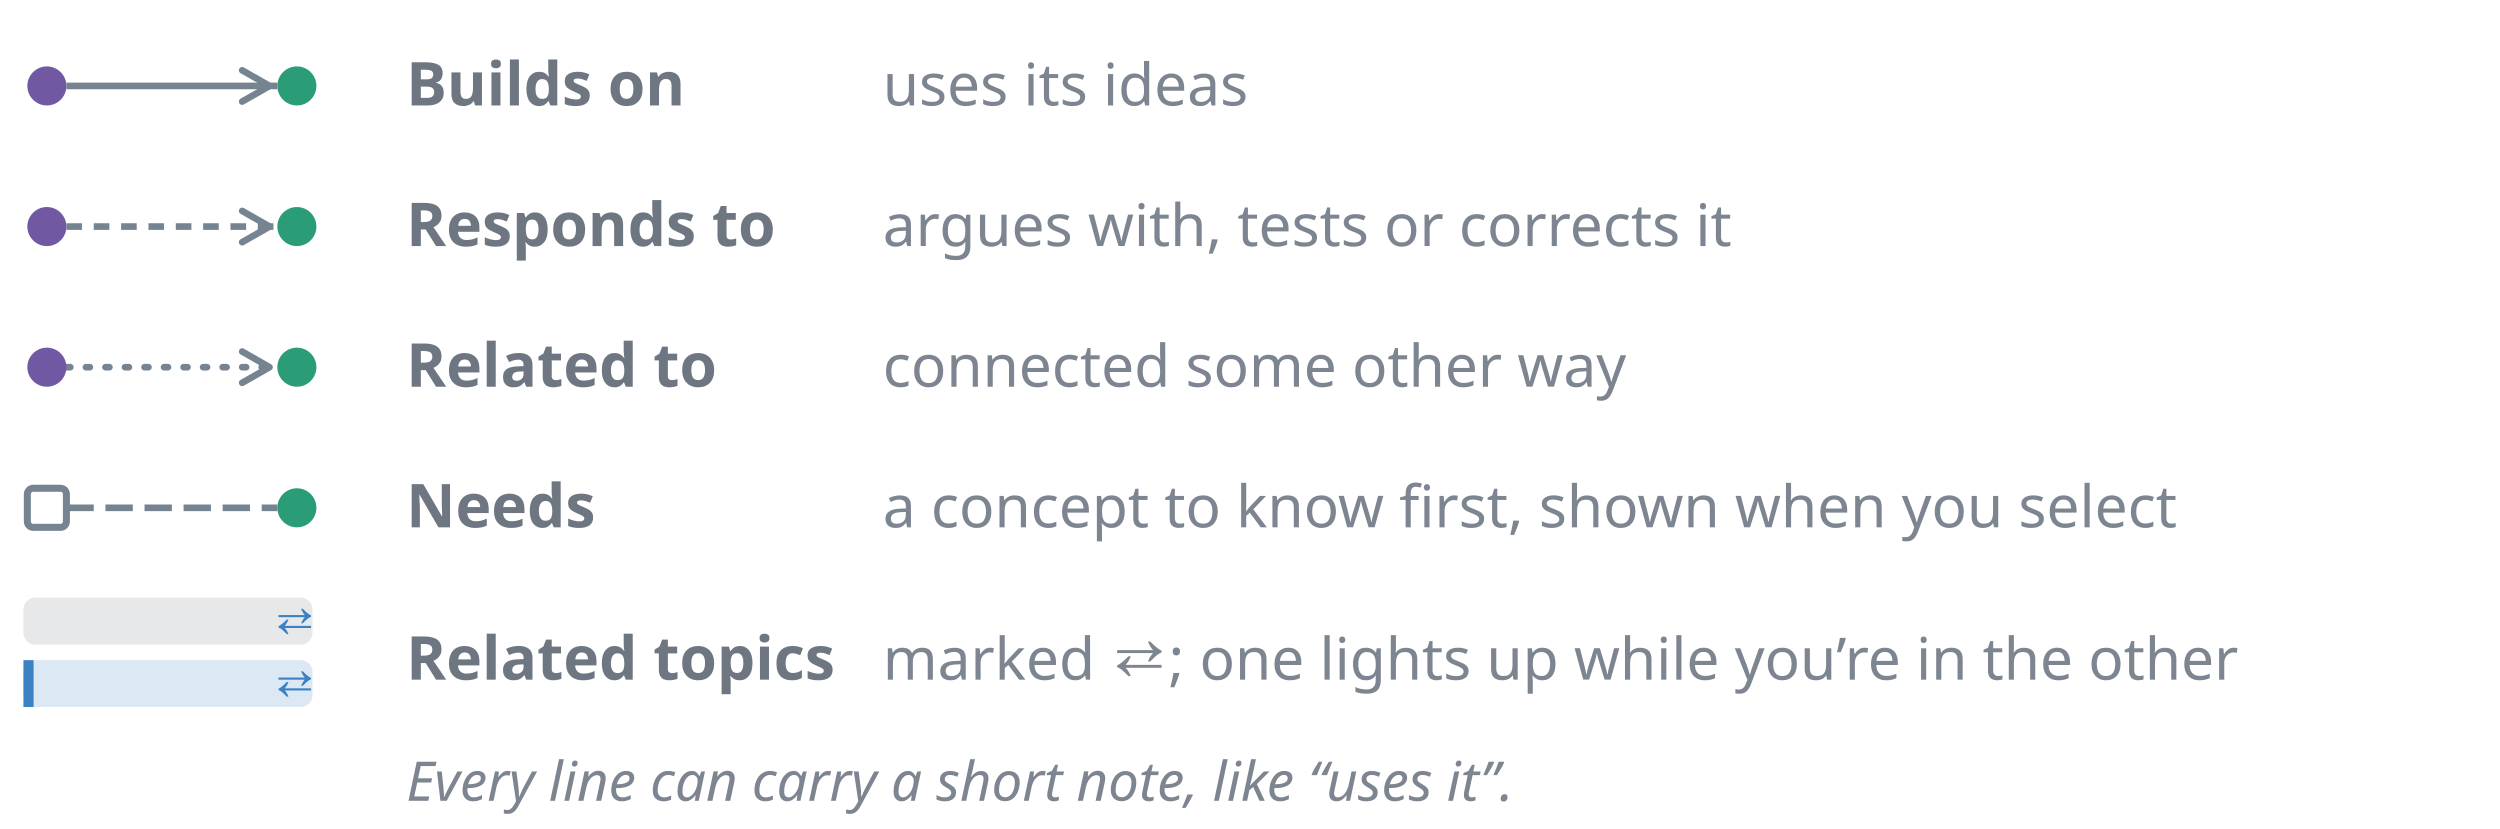
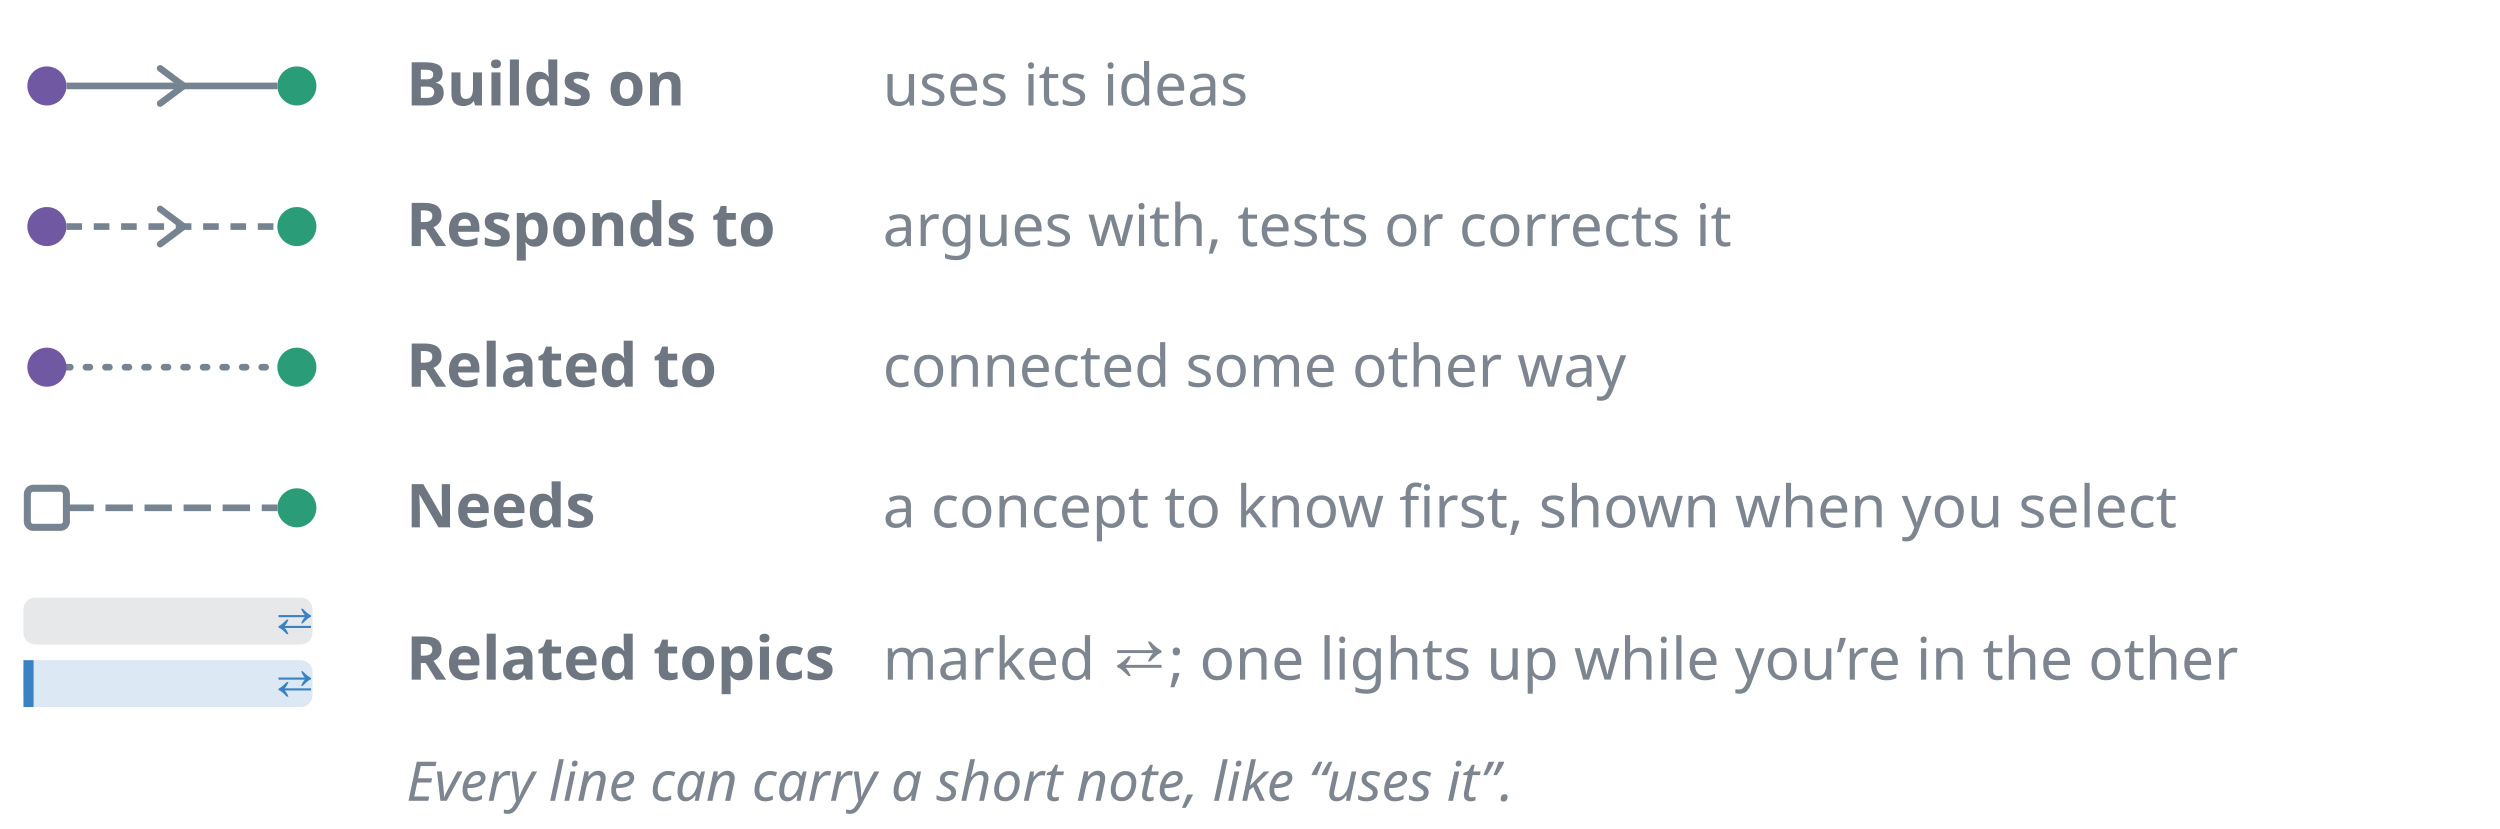
<svg xmlns="http://www.w3.org/2000/svg" width="640" height="212" viewBox="0 0 640 212" role="img" aria-label="Builds on: a solid line, it uses the other paper's ideas; arrows point to the later paper. Responds to: a dashed line, it argues with, tests or corrects it. Related to: a dotted line, connected some other way. Needs: long dashes from a square, a concept to know first, shown when you select the paper. Related topics: marked with a two-way arrow, and one lights up while you are in the other. Every line can carry a short note.">
  <style>
    .t{font:600 15.5px -apple-system,BlinkMacSystemFont,"Segoe UI","Noto Sans",Helvetica,Arial,sans-serif;fill:#6e7781}
    .c{font:400 15px -apple-system,BlinkMacSystemFont,"Segoe UI","Noto Sans",Helvetica,Arial,sans-serif;fill:#7d8590}
    .n{font:italic 400 14px -apple-system,BlinkMacSystemFont,"Segoe UI","Noto Sans",Helvetica,Arial,sans-serif;fill:#7d8590}
    .l{fill:none;stroke:#768390;stroke-width:1.7}
  </style>
  <path class="l" d="M17 22H71" />
-   <path d="M62 18L69 22L62 26" fill="none" stroke="#768390" stroke-width="1.7" stroke-linecap="round" stroke-linejoin="round" />
+   <path d="M41 17.5L47 22L41 26.5" fill="none" stroke="#768390" stroke-width="1.7" stroke-linecap="round" stroke-linejoin="round" />
  <circle cx="12" cy="22" r="5" fill="#7058A3" />
  <circle cx="76" cy="22" r="5" fill="#2A9D78" />
  <text class="t" x="104" y="27">Builds on</text>
  <text class="c" x="226" y="27">uses its ideas</text>
  <path class="l" d="M17 58H71" stroke-dasharray="4 3" />
-   <path d="M62 54L69 58L62 62" fill="none" stroke="#768390" stroke-width="1.7" stroke-linecap="round" stroke-linejoin="round" />
+   <path d="M41 53.5L47 58L41 62.5" fill="none" stroke="#768390" stroke-width="1.7" stroke-linecap="round" stroke-linejoin="round" />
  <circle cx="12" cy="58" r="5" fill="#7058A3" />
  <circle cx="76" cy="58" r="5" fill="#2A9D78" />
  <text class="t" x="104" y="63">Responds to</text>
  <text class="c" x="226" y="63">argues with, tests or corrects it</text>
  <path class="l" d="M17 94H71" stroke-dasharray="1 4" stroke-linecap="round" stroke-width="2" />
-   <path d="M62 90L69 94L62 98" fill="none" stroke="#768390" stroke-width="1.7" stroke-linecap="round" stroke-linejoin="round" />
  <circle cx="12" cy="94" r="5" fill="#7058A3" />
  <circle cx="76" cy="94" r="5" fill="#2A9D78" />
  <text class="t" x="104" y="99">Related to</text>
  <text class="c" x="226" y="99">connected some other way</text>
  <path class="l" d="M17 130H71" stroke-dasharray="7 3" stroke-width="1.4" />
  <rect x="7" y="125" width="10" height="10" rx="1.5" fill="none" stroke="#768390" stroke-width="1.8" />
  <circle cx="76" cy="130" r="5" fill="#2A9D78" />
  <text class="t" x="104" y="135">Needs</text>
  <text class="c" x="226" y="135">a concept to know first, shown when you select</text>
  <rect x="6" y="153" width="74" height="12" rx="3" fill="#8b949e" opacity=".22" />
  <text x="70" y="163" font-size="11" fill="#3B82C4" font-family="-apple-system,BlinkMacSystemFont,'Segoe UI',Helvetica,Arial,sans-serif">⇄</text>
  <rect x="6" y="169" width="74" height="12" rx="3" fill="#3B82C4" opacity=".18" />
  <rect x="6" y="169" width="2.6" height="12" fill="#3B82C4" />
  <text x="70" y="179" font-size="11" fill="#3B82C4" font-family="-apple-system,BlinkMacSystemFont,'Segoe UI',Helvetica,Arial,sans-serif">⇄</text>
  <text class="t" x="104" y="174">Related topics</text>
  <text class="c" x="226" y="174">marked ⇄; one lights up while you’re in the other</text>
  <text class="n" x="104" y="205">Every line can carry a short note, like “uses it”.</text>
</svg>
